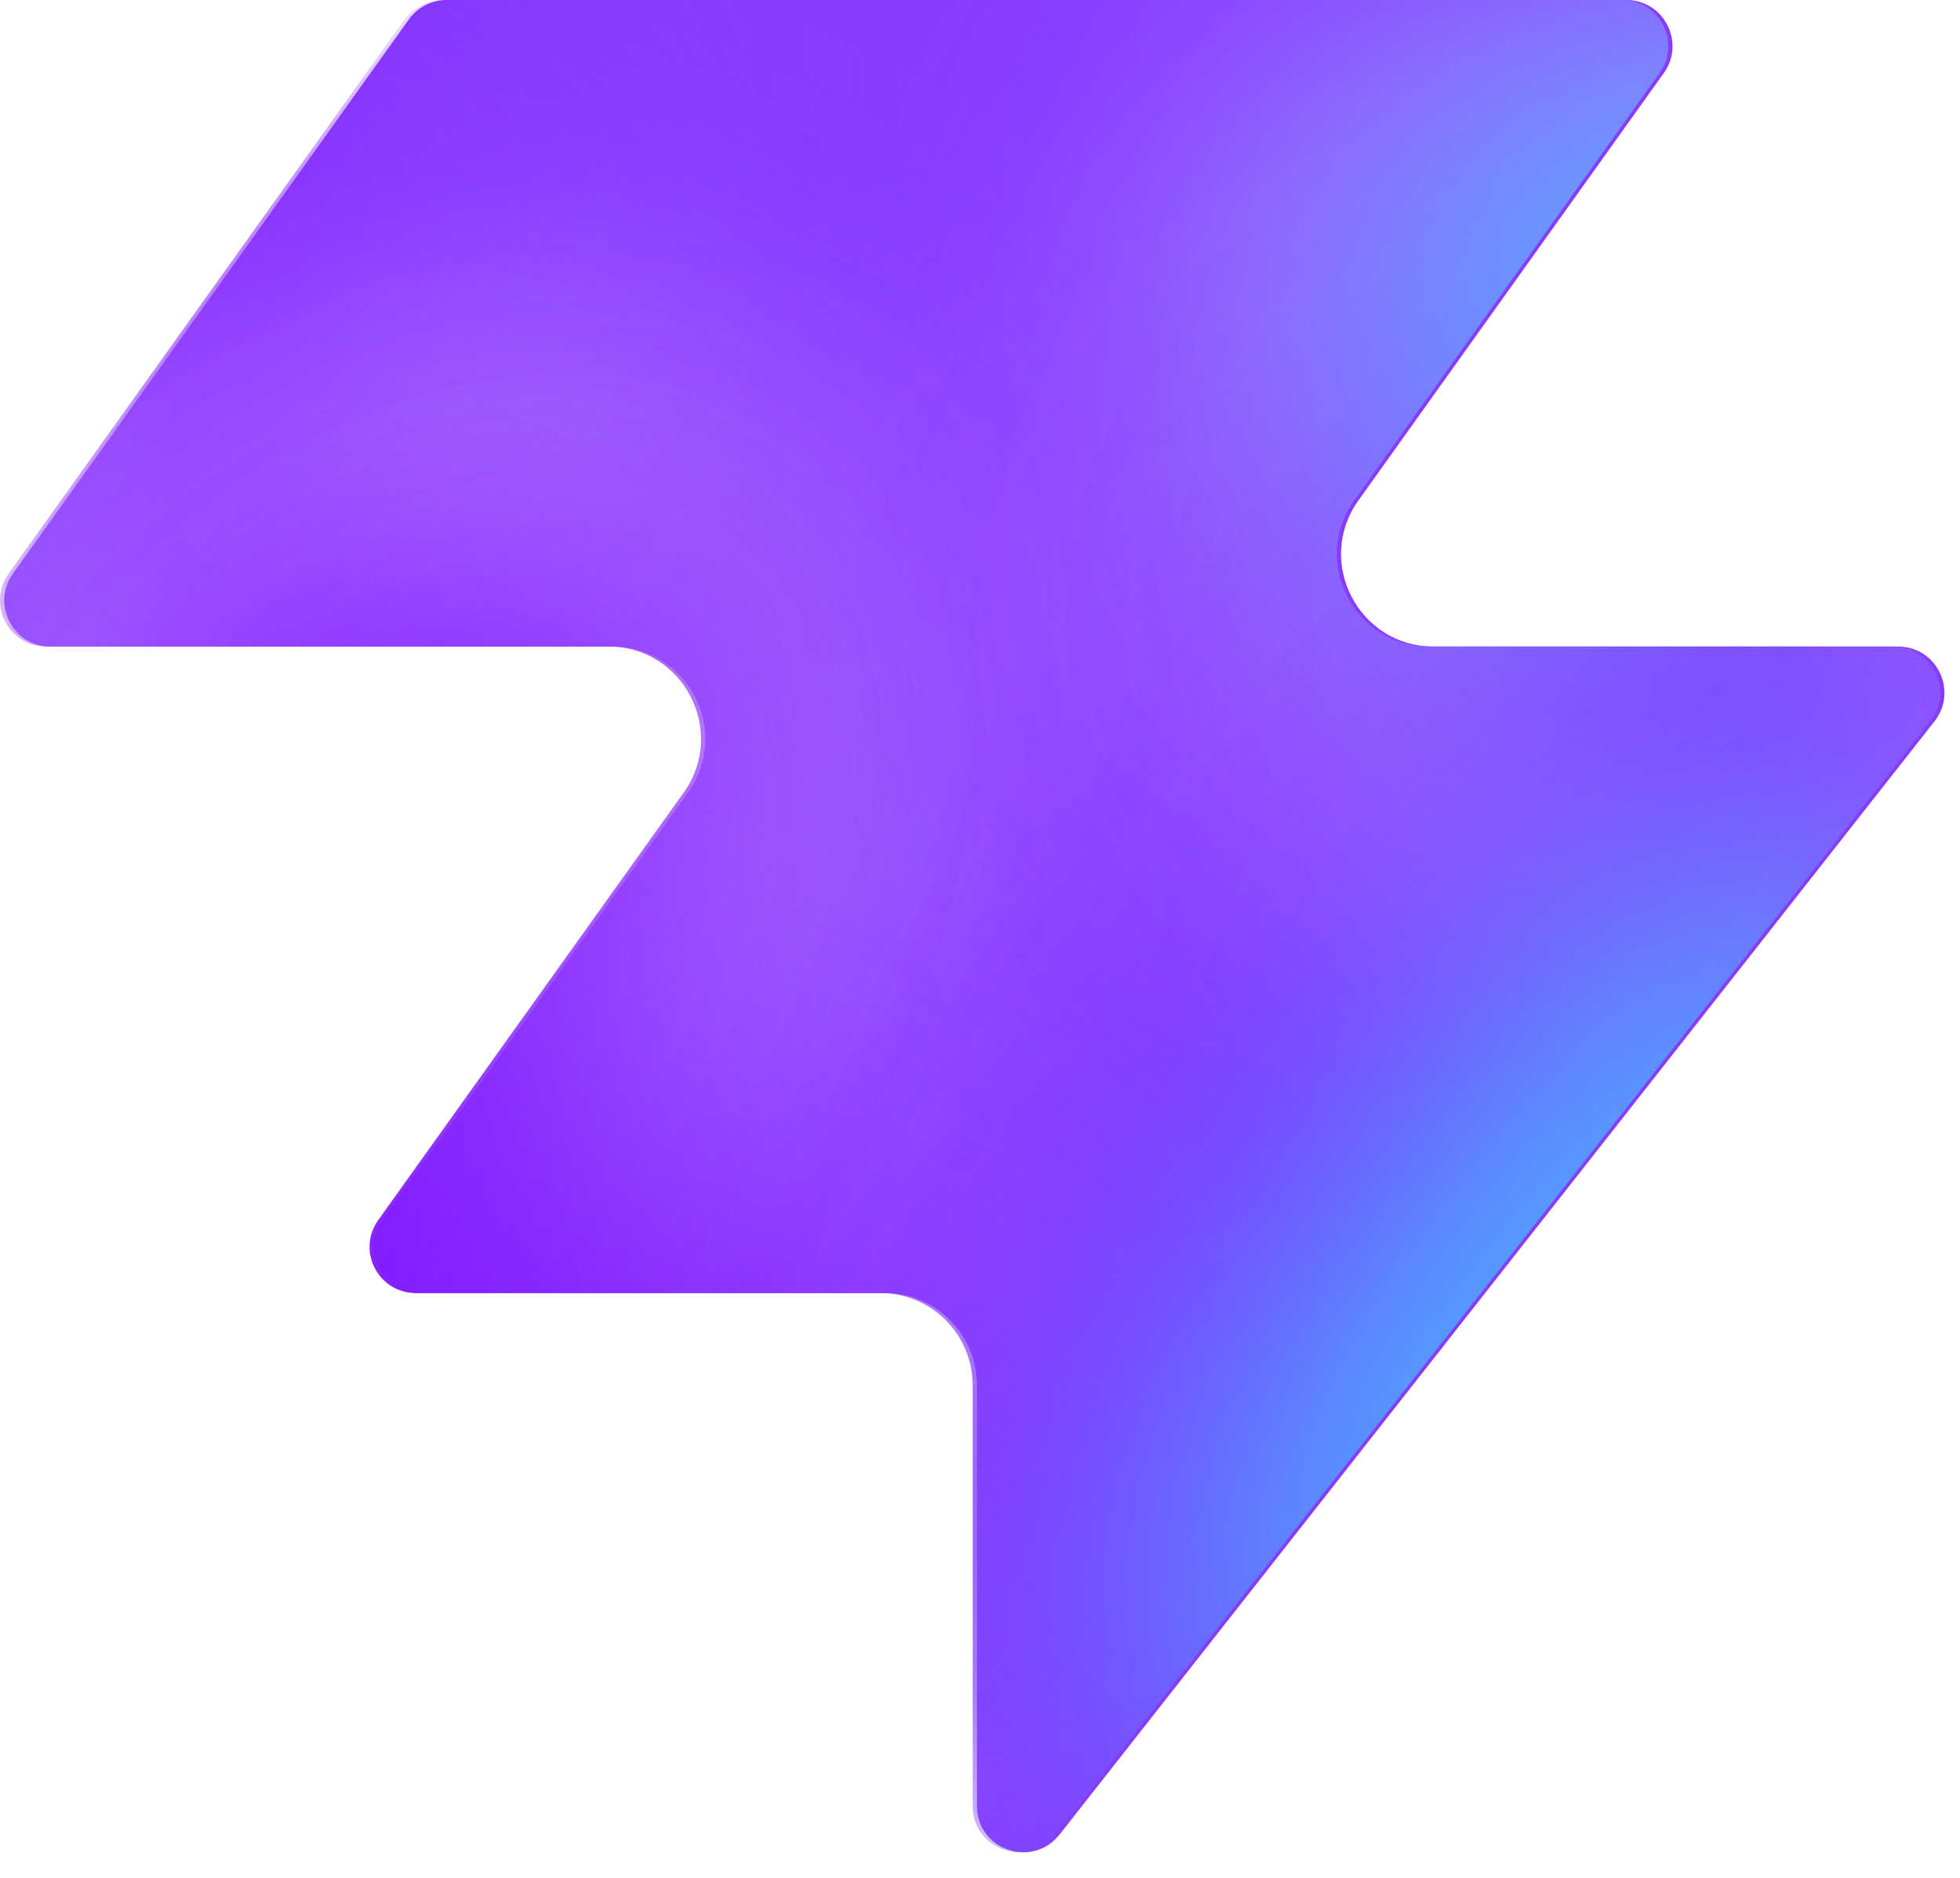
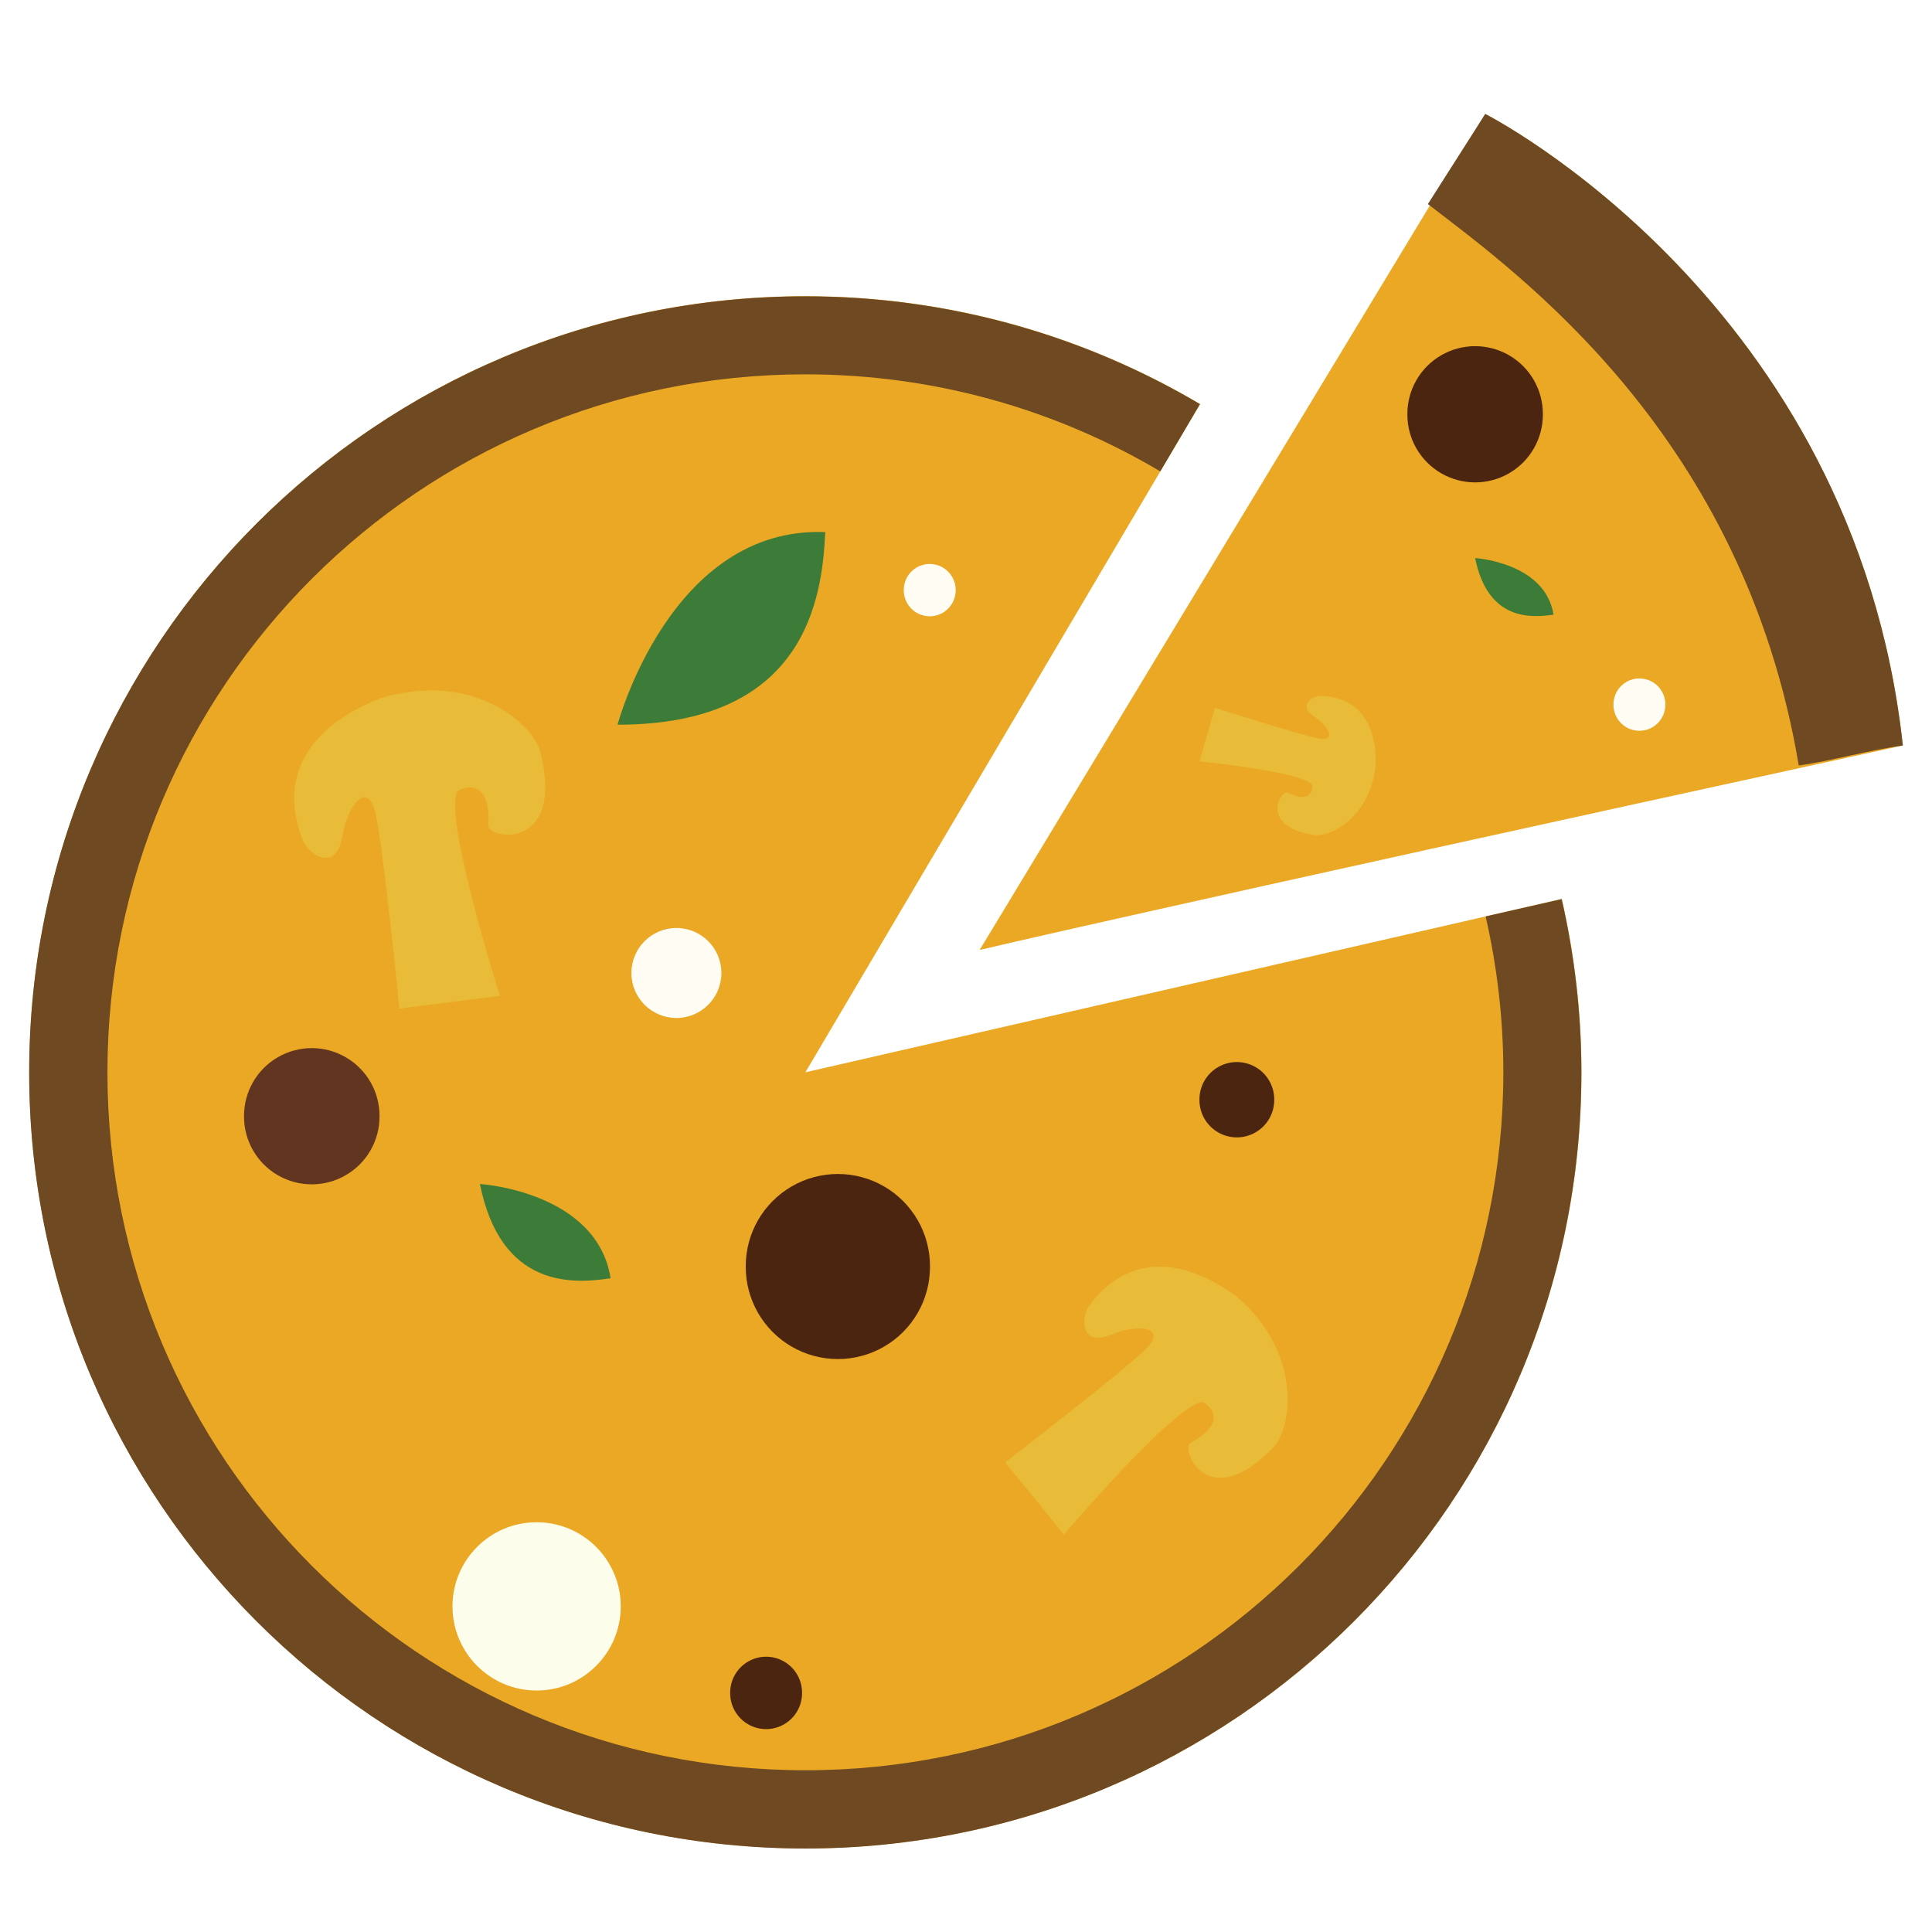
- <svg xmlns="http://www.w3.org/2000/svg" width="48" height="46" fill="none" viewBox="0 0 48 46">
-   <path fill="#863bff" d="M25.946 44.938c-.664.845-2.021.375-2.021-.698V33.937a2.26 2.26 0 0 0-2.262-2.262H10.287c-.92 0-1.456-1.04-.92-1.788l7.48-10.471c1.07-1.497 0-3.578-1.842-3.578H1.237c-.92 0-1.456-1.04-.92-1.788L10.013.474c.214-.297.556-.474.92-.474h28.894c.92 0 1.456 1.04.92 1.788l-7.48 10.471c-1.07 1.498 0 3.579 1.842 3.579h11.377c.943 0 1.473 1.088.89 1.83L25.947 44.94z" style="fill:#863bff;fill:color(display-p3 .525 .23 1);fill-opacity:1" />
-   <mask id="a" width="48" height="46" x="0" y="0" maskUnits="userSpaceOnUse" style="mask-type:alpha">
-     <path fill="#000" d="M25.842 44.938c-.664.844-2.021.375-2.021-.698V33.937a2.26 2.26 0 0 0-2.262-2.262H10.183c-.92 0-1.456-1.04-.92-1.788l7.48-10.471c1.07-1.498 0-3.579-1.842-3.579H1.133c-.92 0-1.456-1.04-.92-1.787L9.91.473c.214-.297.556-.474.92-.474h28.894c.92 0 1.456 1.04.92 1.788l-7.48 10.471c-1.07 1.498 0 3.578 1.842 3.578h11.377c.943 0 1.473 1.088.89 1.832L25.843 44.94z" style="fill:#000;fill-opacity:1" />
-   </mask>
-   <g mask="url(#a)">
-     <g filter="url(#b)">
-       <ellipse cx="5.508" cy="14.704" fill="#ede6ff" rx="5.508" ry="14.704" style="fill:#ede6ff;fill:color(display-p3 .927 .903 1);fill-opacity:1" transform="matrix(.00324 1 1 -.00324 -4.47 31.516)" />
-     </g>
-     <g filter="url(#c)">
-       <ellipse cx="10.399" cy="29.851" fill="#ede6ff" rx="10.399" ry="29.851" style="fill:#ede6ff;fill:color(display-p3 .927 .903 1);fill-opacity:1" transform="matrix(.00324 1 1 -.00324 -39.328 7.883)" />
-     </g>
-     <g filter="url(#d)">
-       <ellipse cx="5.508" cy="30.487" fill="#7e14ff" rx="5.508" ry="30.487" style="fill:#7e14ff;fill:color(display-p3 .492 .077 1);fill-opacity:1" transform="rotate(89.814 -25.913 -14.639)scale(1 -1)" />
-     </g>
-     <g filter="url(#e)">
-       <ellipse cx="5.508" cy="30.599" fill="#7e14ff" rx="5.508" ry="30.599" style="fill:#7e14ff;fill:color(display-p3 .492 .077 1);fill-opacity:1" transform="rotate(89.814 -32.644 -3.334)scale(1 -1)" />
-     </g>
-     <g filter="url(#f)">
-       <ellipse cx="5.508" cy="30.599" fill="#7e14ff" rx="5.508" ry="30.599" style="fill:#7e14ff;fill:color(display-p3 .492 .077 1);fill-opacity:1" transform="matrix(.00324 1 1 -.00324 -34.34 30.47)" />
-     </g>
-     <g filter="url(#g)">
-       <ellipse cx="14.072" cy="22.078" fill="#ede6ff" rx="14.072" ry="22.078" style="fill:#ede6ff;fill:color(display-p3 .927 .903 1);fill-opacity:1" transform="rotate(93.35 24.506 48.493)scale(-1 1)" />
-     </g>
-     <g filter="url(#h)">
-       <ellipse cx="3.47" cy="21.501" fill="#7e14ff" rx="3.47" ry="21.501" style="fill:#7e14ff;fill:color(display-p3 .492 .077 1);fill-opacity:1" transform="rotate(89.009 28.708 47.59)scale(-1 1)" />
-     </g>
-     <g filter="url(#i)">
-       <ellipse cx="3.47" cy="21.501" fill="#7e14ff" rx="3.47" ry="21.501" style="fill:#7e14ff;fill:color(display-p3 .492 .077 1);fill-opacity:1" transform="rotate(89.009 28.708 47.59)scale(-1 1)" />
-     </g>
-     <g filter="url(#j)">
-       <ellipse cx=".387" cy="8.972" fill="#7e14ff" rx="4.407" ry="29.108" style="fill:#7e14ff;fill:color(display-p3 .492 .077 1);fill-opacity:1" transform="rotate(39.51 .387 8.972)" />
-     </g>
-     <g filter="url(#k)">
-       <ellipse cx="47.523" cy="-6.092" fill="#7e14ff" rx="4.407" ry="29.108" style="fill:#7e14ff;fill:color(display-p3 .492 .077 1);fill-opacity:1" transform="rotate(37.892 47.523 -6.092)" />
-     </g>
-     <g filter="url(#l)">
-       <ellipse cx="41.412" cy="6.333" fill="#47bfff" rx="5.971" ry="9.665" style="fill:#47bfff;fill:color(display-p3 .28 .748 1);fill-opacity:1" transform="rotate(37.892 41.412 6.333)" />
-     </g>
-     <g filter="url(#m)">
-       <ellipse cx="-1.879" cy="38.332" fill="#7e14ff" rx="4.407" ry="29.108" style="fill:#7e14ff;fill:color(display-p3 .492 .077 1);fill-opacity:1" transform="rotate(37.892 -1.88 38.332)" />
-     </g>
-     <g filter="url(#n)">
-       <ellipse cx="-1.879" cy="38.332" fill="#7e14ff" rx="4.407" ry="29.108" style="fill:#7e14ff;fill:color(display-p3 .492 .077 1);fill-opacity:1" transform="rotate(37.892 -1.88 38.332)" />
-     </g>
-     <g filter="url(#o)">
-       <ellipse cx="35.651" cy="29.907" fill="#7e14ff" rx="4.407" ry="29.108" style="fill:#7e14ff;fill:color(display-p3 .492 .077 1);fill-opacity:1" transform="rotate(37.892 35.651 29.907)" />
-     </g>
-     <g filter="url(#p)">
-       <ellipse cx="38.418" cy="32.4" fill="#47bfff" rx="5.971" ry="15.297" style="fill:#47bfff;fill:color(display-p3 .28 .748 1);fill-opacity:1" transform="rotate(37.892 38.418 32.4)" />
-     </g>
-   </g>
-   <defs>
-     <filter id="b" width="60.045" height="41.654" x="-19.77" y="16.149" color-interpolation-filters="sRGB" filterUnits="userSpaceOnUse">
-       <feFlood flood-opacity="0" result="BackgroundImageFix" />
-       <feBlend in="SourceGraphic" in2="BackgroundImageFix" result="shape" />
-       <feGaussianBlur result="effect1_foregroundBlur_2002_17158" stdDeviation="7.659" />
-     </filter>
-     <filter id="c" width="90.34" height="51.437" x="-54.613" y="-7.533" color-interpolation-filters="sRGB" filterUnits="userSpaceOnUse">
-       <feFlood flood-opacity="0" result="BackgroundImageFix" />
-       <feBlend in="SourceGraphic" in2="BackgroundImageFix" result="shape" />
-       <feGaussianBlur result="effect1_foregroundBlur_2002_17158" stdDeviation="7.659" />
-     </filter>
-     <filter id="d" width="79.355" height="29.4" x="-49.64" y="2.03" color-interpolation-filters="sRGB" filterUnits="userSpaceOnUse">
-       <feFlood flood-opacity="0" result="BackgroundImageFix" />
-       <feBlend in="SourceGraphic" in2="BackgroundImageFix" result="shape" />
-       <feGaussianBlur result="effect1_foregroundBlur_2002_17158" stdDeviation="4.596" />
-     </filter>
-     <filter id="e" width="79.579" height="29.4" x="-45.045" y="20.029" color-interpolation-filters="sRGB" filterUnits="userSpaceOnUse">
-       <feFlood flood-opacity="0" result="BackgroundImageFix" />
-       <feBlend in="SourceGraphic" in2="BackgroundImageFix" result="shape" />
-       <feGaussianBlur result="effect1_foregroundBlur_2002_17158" stdDeviation="4.596" />
-     </filter>
-     <filter id="f" width="79.579" height="29.4" x="-43.513" y="21.178" color-interpolation-filters="sRGB" filterUnits="userSpaceOnUse">
-       <feFlood flood-opacity="0" result="BackgroundImageFix" />
-       <feBlend in="SourceGraphic" in2="BackgroundImageFix" result="shape" />
-       <feGaussianBlur result="effect1_foregroundBlur_2002_17158" stdDeviation="4.596" />
-     </filter>
-     <filter id="g" width="74.749" height="58.852" x="15.756" y="-17.901" color-interpolation-filters="sRGB" filterUnits="userSpaceOnUse">
-       <feFlood flood-opacity="0" result="BackgroundImageFix" />
-       <feBlend in="SourceGraphic" in2="BackgroundImageFix" result="shape" />
-       <feGaussianBlur result="effect1_foregroundBlur_2002_17158" stdDeviation="7.659" />
-     </filter>
-     <filter id="h" width="61.377" height="25.362" x="23.548" y="2.284" color-interpolation-filters="sRGB" filterUnits="userSpaceOnUse">
-       <feFlood flood-opacity="0" result="BackgroundImageFix" />
-       <feBlend in="SourceGraphic" in2="BackgroundImageFix" result="shape" />
-       <feGaussianBlur result="effect1_foregroundBlur_2002_17158" stdDeviation="4.596" />
-     </filter>
-     <filter id="i" width="61.377" height="25.362" x="23.548" y="2.284" color-interpolation-filters="sRGB" filterUnits="userSpaceOnUse">
-       <feFlood flood-opacity="0" result="BackgroundImageFix" />
-       <feBlend in="SourceGraphic" in2="BackgroundImageFix" result="shape" />
-       <feGaussianBlur result="effect1_foregroundBlur_2002_17158" stdDeviation="4.596" />
-     </filter>
-     <filter id="j" width="56.045" height="63.649" x="-27.636" y="-22.853" color-interpolation-filters="sRGB" filterUnits="userSpaceOnUse">
-       <feFlood flood-opacity="0" result="BackgroundImageFix" />
-       <feBlend in="SourceGraphic" in2="BackgroundImageFix" result="shape" />
-       <feGaussianBlur result="effect1_foregroundBlur_2002_17158" stdDeviation="4.596" />
-     </filter>
-     <filter id="k" width="54.814" height="64.646" x="20.116" y="-38.415" color-interpolation-filters="sRGB" filterUnits="userSpaceOnUse">
-       <feFlood flood-opacity="0" result="BackgroundImageFix" />
-       <feBlend in="SourceGraphic" in2="BackgroundImageFix" result="shape" />
-       <feGaussianBlur result="effect1_foregroundBlur_2002_17158" stdDeviation="4.596" />
-     </filter>
-     <filter id="l" width="33.541" height="35.313" x="24.641" y="-11.323" color-interpolation-filters="sRGB" filterUnits="userSpaceOnUse">
-       <feFlood flood-opacity="0" result="BackgroundImageFix" />
-       <feBlend in="SourceGraphic" in2="BackgroundImageFix" result="shape" />
-       <feGaussianBlur result="effect1_foregroundBlur_2002_17158" stdDeviation="4.596" />
-     </filter>
-     <filter id="m" width="54.814" height="64.646" x="-29.286" y="6.009" color-interpolation-filters="sRGB" filterUnits="userSpaceOnUse">
-       <feFlood flood-opacity="0" result="BackgroundImageFix" />
-       <feBlend in="SourceGraphic" in2="BackgroundImageFix" result="shape" />
-       <feGaussianBlur result="effect1_foregroundBlur_2002_17158" stdDeviation="4.596" />
-     </filter>
-     <filter id="n" width="54.814" height="64.646" x="-29.286" y="6.009" color-interpolation-filters="sRGB" filterUnits="userSpaceOnUse">
-       <feFlood flood-opacity="0" result="BackgroundImageFix" />
-       <feBlend in="SourceGraphic" in2="BackgroundImageFix" result="shape" />
-       <feGaussianBlur result="effect1_foregroundBlur_2002_17158" stdDeviation="4.596" />
-     </filter>
-     <filter id="o" width="54.814" height="64.646" x="8.244" y="-2.416" color-interpolation-filters="sRGB" filterUnits="userSpaceOnUse">
-       <feFlood flood-opacity="0" result="BackgroundImageFix" />
-       <feBlend in="SourceGraphic" in2="BackgroundImageFix" result="shape" />
-       <feGaussianBlur result="effect1_foregroundBlur_2002_17158" stdDeviation="4.596" />
-     </filter>
-     <filter id="p" width="39.409" height="43.623" x="18.713" y="10.588" color-interpolation-filters="sRGB" filterUnits="userSpaceOnUse">
-       <feFlood flood-opacity="0" result="BackgroundImageFix" />
-       <feBlend in="SourceGraphic" in2="BackgroundImageFix" result="shape" />
-       <feGaussianBlur result="effect1_foregroundBlur_2002_17158" stdDeviation="4.596" />
-     </filter>
-   </defs>
+ <svg xmlns="http://www.w3.org/2000/svg" width="800px" height="800px" viewBox="0 0 1024 1024" class="icon" version="1.1">
+   <path d="M519.232 503.498l267.977-443.101s195.515 98.992 221.339 334.724C594.799 485.365 519.232 503.498 519.232 503.498z" fill="#EBA824" />
+   <path d="M953.372 405.705c17.428-2.399 36.337-7.973 55.176-10.584-25.753-235.662-221.339-334.724-221.339-334.724l-30.41 47.767c48.826 37.466 167.292 122.911 196.573 297.541z" fill="#6E4921" />
+   <path d="M426.872 568.34l209.203-354.198c-61.314-36.267-132.789-57.152-209.203-57.152-227.195 0-411.35 184.155-411.35 411.35s184.155 411.35 411.35 411.35 411.35-184.155 411.35-411.35c0-31.61-3.669-62.302-10.442-91.866L426.872 568.34z" fill="#EBA824" />
+   <path d="M787.421 485.717c6.068 26.6 9.384 54.188 9.384 82.623 0 204.334-165.598 369.933-369.933 369.933S56.94 772.674 56.94 568.34c0-204.334 165.598-369.933 369.933-369.933 68.723 0 133.001 18.768 188.106 51.436l21.026-35.632c-61.314-36.267-132.789-57.152-209.203-57.152-227.195 0-411.35 184.155-411.35 411.35s184.155 411.35 411.35 411.35 411.35-184.155 411.35-411.35c0-31.61-3.669-62.302-10.443-91.866l-40.288 9.172z" fill="#6E4921" />
+   <path d="M444.088 671.283m-48.826 0a48.826 48.826 0 1 0 97.651 0 48.826 48.826 0 1 0-97.651 0Z" fill="#4C2510" />
+   <path d="M781.847 219.575m-35.914 0a35.914 35.914 0 1 0 71.827 0 35.914 35.914 0 1 0-71.827 0Z" fill="#4C2510" />
+   <path d="M655.549 582.875m-19.827 0a19.827 19.827 0 1 0 39.653 0 19.827 19.827 0 1 0-39.653 0Z" fill="#4C2510" />
+   <path d="M406.058 897.279m-19.051 0a19.051 19.051 0 1 0 38.101 0 19.051 19.051 0 1 0-38.101 0Z" fill="#4C2510" />
+   <path d="M165.246 591.624m-35.914 0a35.914 35.914 0 1 0 71.827 0 35.914 35.914 0 1 0-71.827 0Z" fill="#623520" />
+   <path d="M358.502 515.704m-23.848 0a23.848 23.848 0 1 0 47.697 0 23.848 23.848 0 1 0-47.697 0Z" fill="#FFFCF4" />
+   <path d="M492.773 312.781m-13.759 0a13.759 13.759 0 1 0 27.517 0 13.759 13.759 0 1 0-27.517 0Z" fill="#FFFCF4" />
+   <path d="M868.915 373.46m-13.759 0a13.759 13.759 0 1 0 27.517 0 13.759 13.759 0 1 0-27.517 0Z" fill="#FFFCF4" />
+   <path d="M284.417 851.417m-44.592 0a44.592 44.592 0 1 0 89.185 0 44.592 44.592 0 1 0-89.185 0Z" fill="#FDFDEC" />
+   <path d="M211.672 534.543l53.341-6.703s-29.493-92.642-22.79-108.165c4.163-3.598 18.133-6.209 16.581 17.569-1.058 7.62 41.206 14.464 27.447-39.371-5.715-17.075-39.018-42.123-85.092-27.588-21.238 8.255-58.845 30.551-40.218 76.273 5.362 8.608 17.075 13.618 20.179-1.905 3.105-18.486 13.829-31.257 17.922-13.618S211.672 534.543 211.672 534.543zM532.779 775.073l31.116 38.242s57.787-67.876 73.097-70.205c4.798 1.482 13.618 11.078-5.645 21.449-6.421 2.893 8.749 39.089 43.887 2.258 10.513-12.7 13.829-50.731-19.756-79.589-16.722-12.489-52.283-30.975-78.813 5.715-4.092 8.326-2.328 19.897 11.289 14.817 15.875-6.562 30.975-4.375 19.333 7.338-11.783 11.713-74.509 59.974-74.509 59.974zM643.978 375.154L635.722 403.518s53.2 5.362 59.55 12.136c0.917 2.893-0.847 10.513-12.489 4.516-3.598-2.187-16.299 17.639 13.829 22.437 9.878 0.847 29.775-10.443 32.527-36.831 0.494-12.489-2.54-36.337-29.705-36.972-5.503 0.847-10.584 5.645-3.457 10.584 8.608 5.574 12.7 13.759 2.963 11.995s-54.964-16.228-54.964-16.228z" fill="#E8BC38" />
+   <path d="M327.316 384.115s27.941-105.342 110.07-102.097c-1.552 35.067-10.301 102.097-110.07 102.097zM254.36 627.538s61.879 3.81 69.287 49.955c-19.756 3.034-58.139 5.645-69.287-49.955zM781.847 295.777s37.113 2.258 41.558 29.987c-11.854 1.764-34.855 3.387-41.558-29.987z" fill="#3D7C38" />
</svg>
